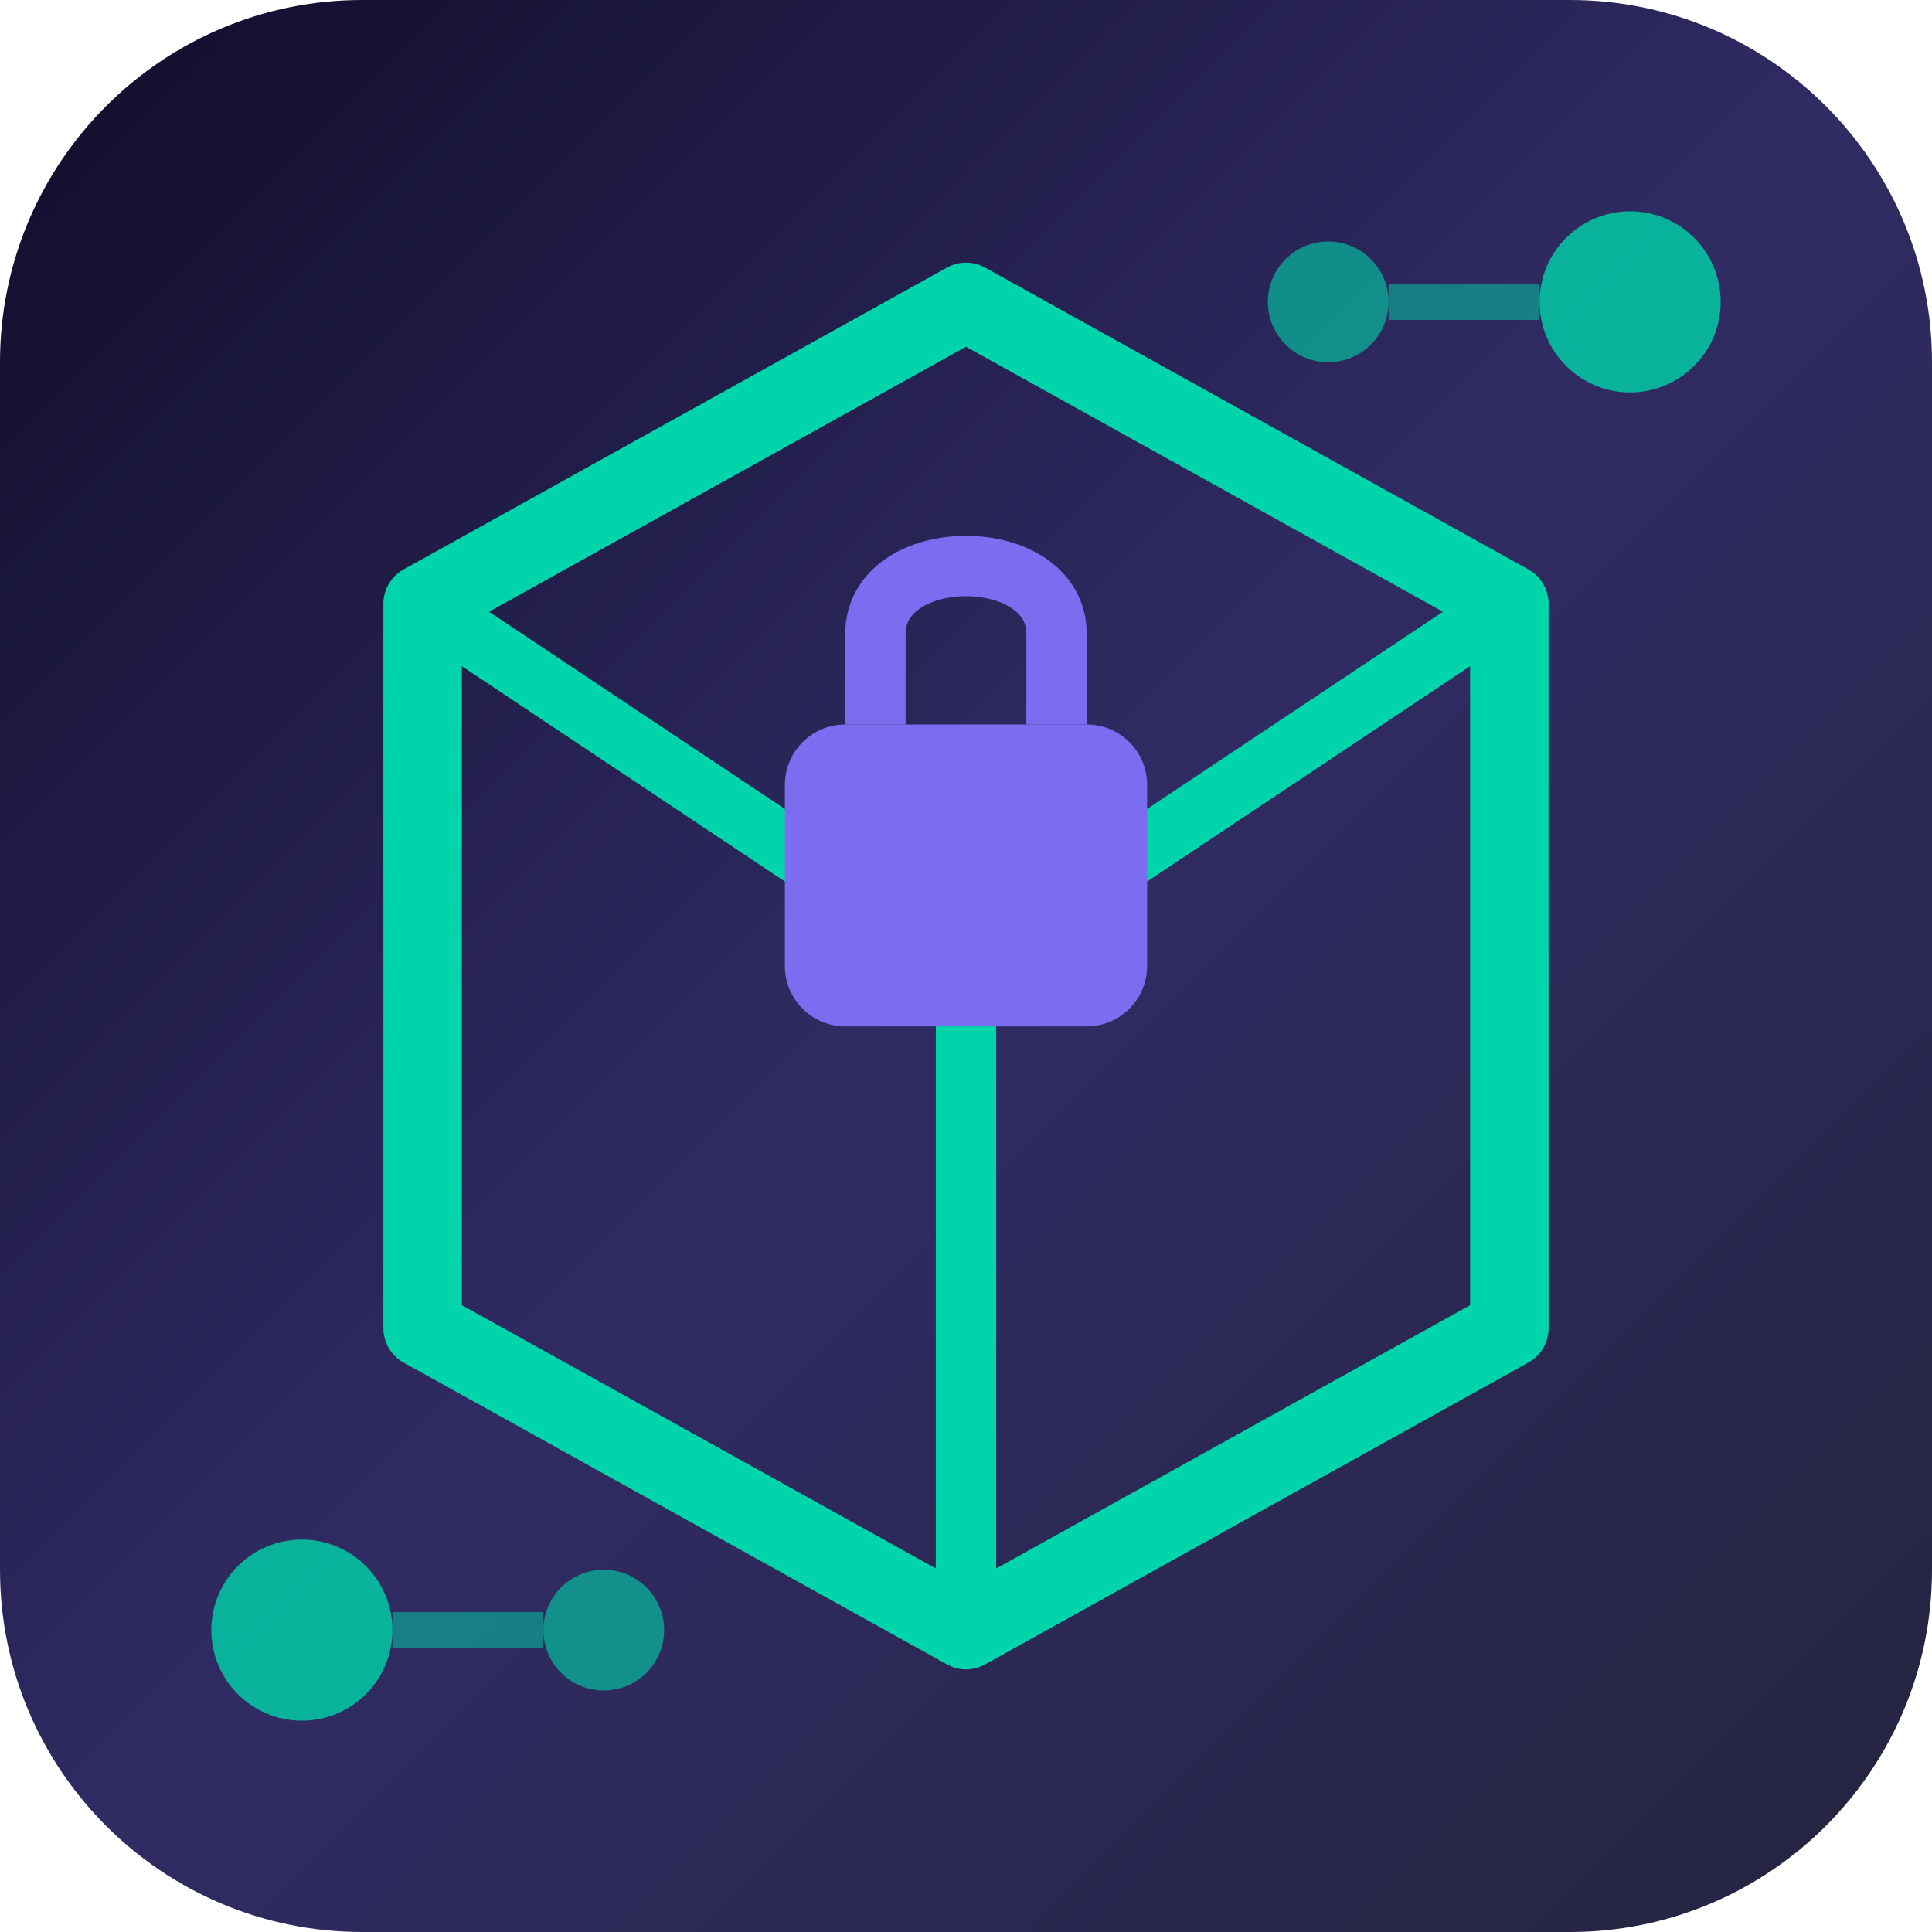
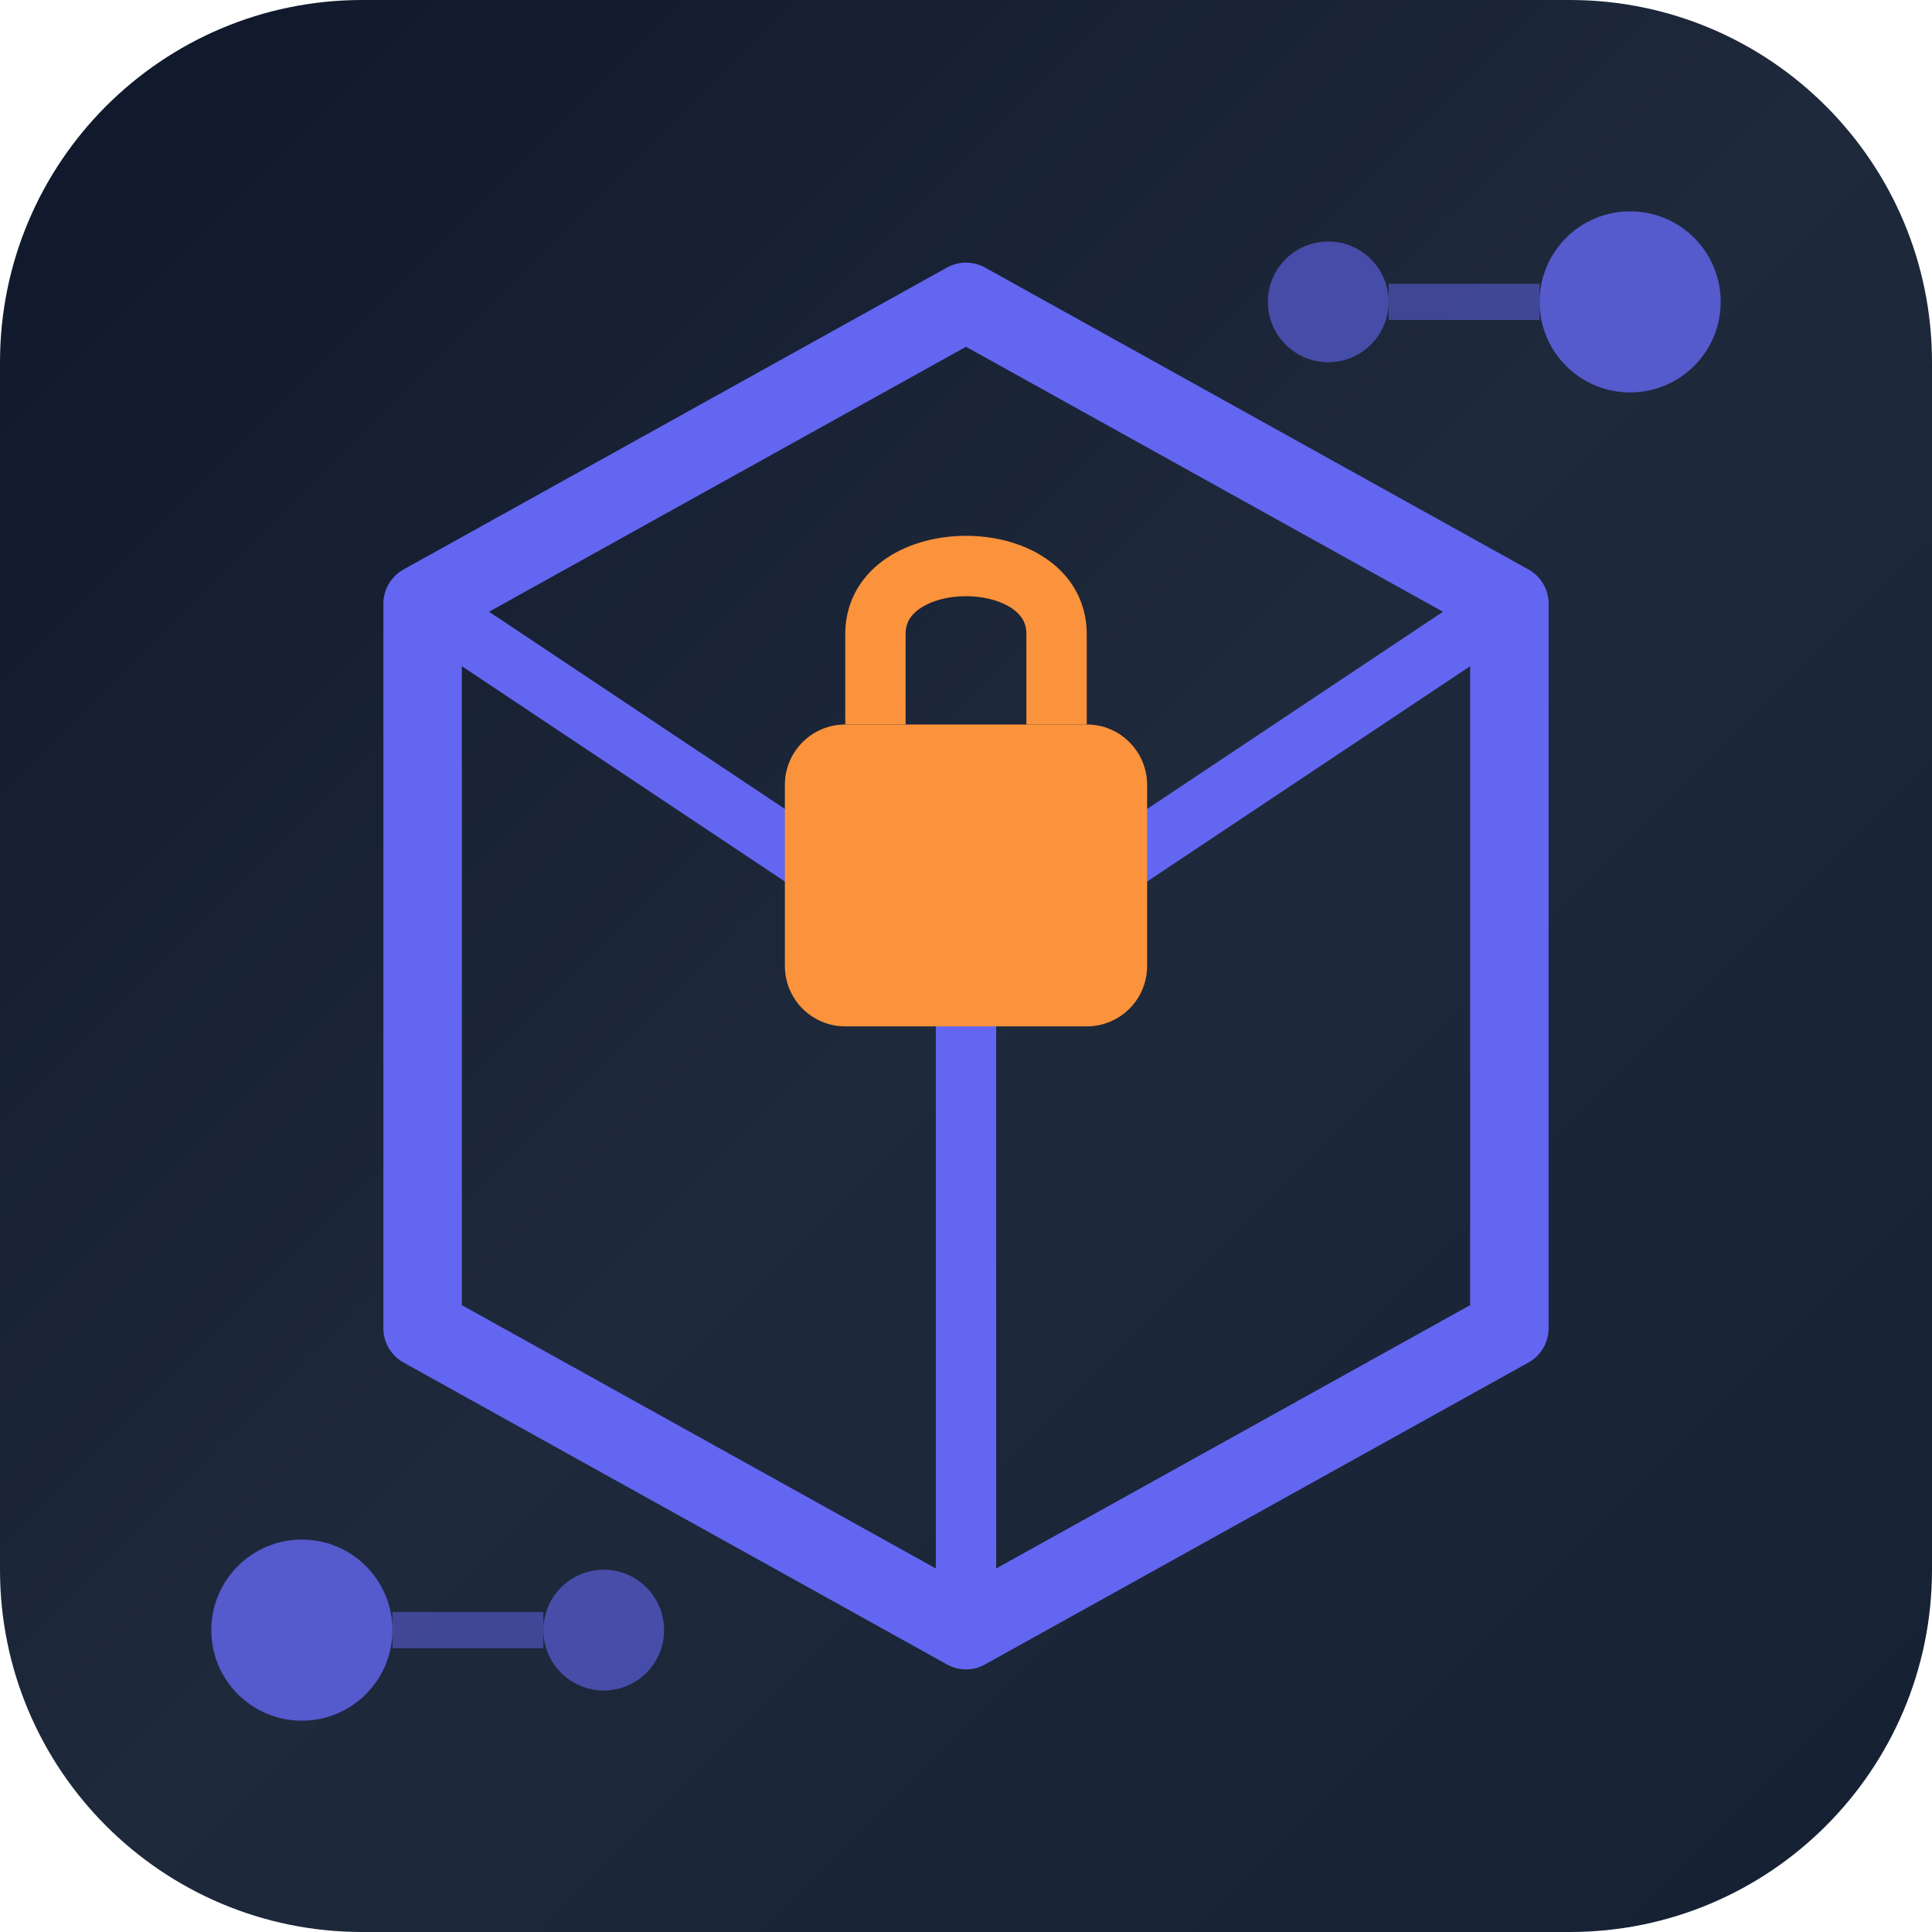
<svg xmlns="http://www.w3.org/2000/svg" viewBox="0 0 32 32">
  <defs>
    <linearGradient id="bg" x1="0" y1="0" x2="1" y2="1">
-       <stop offset="0%" stop-color="#0f0c29" />
-       <stop offset="50%" stop-color="#302b63" />
-       <stop offset="100%" stop-color="#24243e" />
+       <stop offset="0%" stop-color="#0f172a" />
+       <stop offset="50%" stop-color="#1e293b" />
+       <stop offset="100%" stop-color="#162033" />
    </linearGradient>
  </defs>
  <rect width="32" height="32" rx="6" fill="url(#bg)" />
-   <circle cx="5" cy="27" r="1.5" fill="#00d4aa" opacity="0.8" />
-   <circle cx="10" cy="27" r="1" fill="#00d4aa" opacity="0.6" />
-   <line x1="6.5" y1="27" x2="9" y2="27" stroke="#00d4aa" stroke-width="0.6" opacity="0.5" />
-   <circle cx="27" cy="5" r="1.5" fill="#00d4aa" opacity="0.8" />
-   <circle cx="22" cy="5" r="1" fill="#00d4aa" opacity="0.6" />
-   <line x1="23" y1="5" x2="25.5" y2="5" stroke="#00d4aa" stroke-width="0.6" opacity="0.5" />
-   <path d="M16 5 L25 10 L25 22 L16 27 L7 22 L7 10 Z" fill="none" stroke="#00d4aa" stroke-width="1.3" stroke-linejoin="round" />
-   <line x1="16" y1="16" x2="16" y2="27" stroke="#00d4aa" stroke-width="1" />
-   <line x1="7" y1="10" x2="16" y2="16" stroke="#00d4aa" stroke-width="1" />
-   <line x1="25" y1="10" x2="16" y2="16" stroke="#00d4aa" stroke-width="1" />
-   <rect x="13" y="12" width="6" height="5" rx="1" fill="#7c6cf0" />
-   <path d="M14.5 12 L14.5 10.5 C14.5 9 17.5 9 17.5 10.5 L17.5 12" fill="none" stroke="#7c6cf0" stroke-width="1" />
+   <circle cx="5" cy="27" r="1.5" fill="#6366f1" opacity="0.8" />
+   <circle cx="10" cy="27" r="1" fill="#6366f1" opacity="0.6" />
+   <line x1="6.5" y1="27" x2="9" y2="27" stroke="#6366f1" stroke-width="0.6" opacity="0.5" />
+   <circle cx="27" cy="5" r="1.5" fill="#6366f1" opacity="0.8" />
+   <circle cx="22" cy="5" r="1" fill="#6366f1" opacity="0.6" />
+   <line x1="23" y1="5" x2="25.5" y2="5" stroke="#6366f1" stroke-width="0.6" opacity="0.5" />
+   <path d="M16 5 L25 10 L25 22 L16 27 L7 22 L7 10 Z" fill="none" stroke="#6366f1" stroke-width="1.3" stroke-linejoin="round" />
+   <line x1="16" y1="16" x2="16" y2="27" stroke="#6366f1" stroke-width="1" />
+   <line x1="7" y1="10" x2="16" y2="16" stroke="#6366f1" stroke-width="1" />
+   <line x1="25" y1="10" x2="16" y2="16" stroke="#6366f1" stroke-width="1" />
+   <rect x="13" y="12" width="6" height="5" rx="1" fill="#fb923c" />
+   <path d="M14.5 12 L14.5 10.5 C14.5 9 17.5 9 17.5 10.5 L17.5 12" fill="none" stroke="#fb923c" stroke-width="1" />
</svg>
